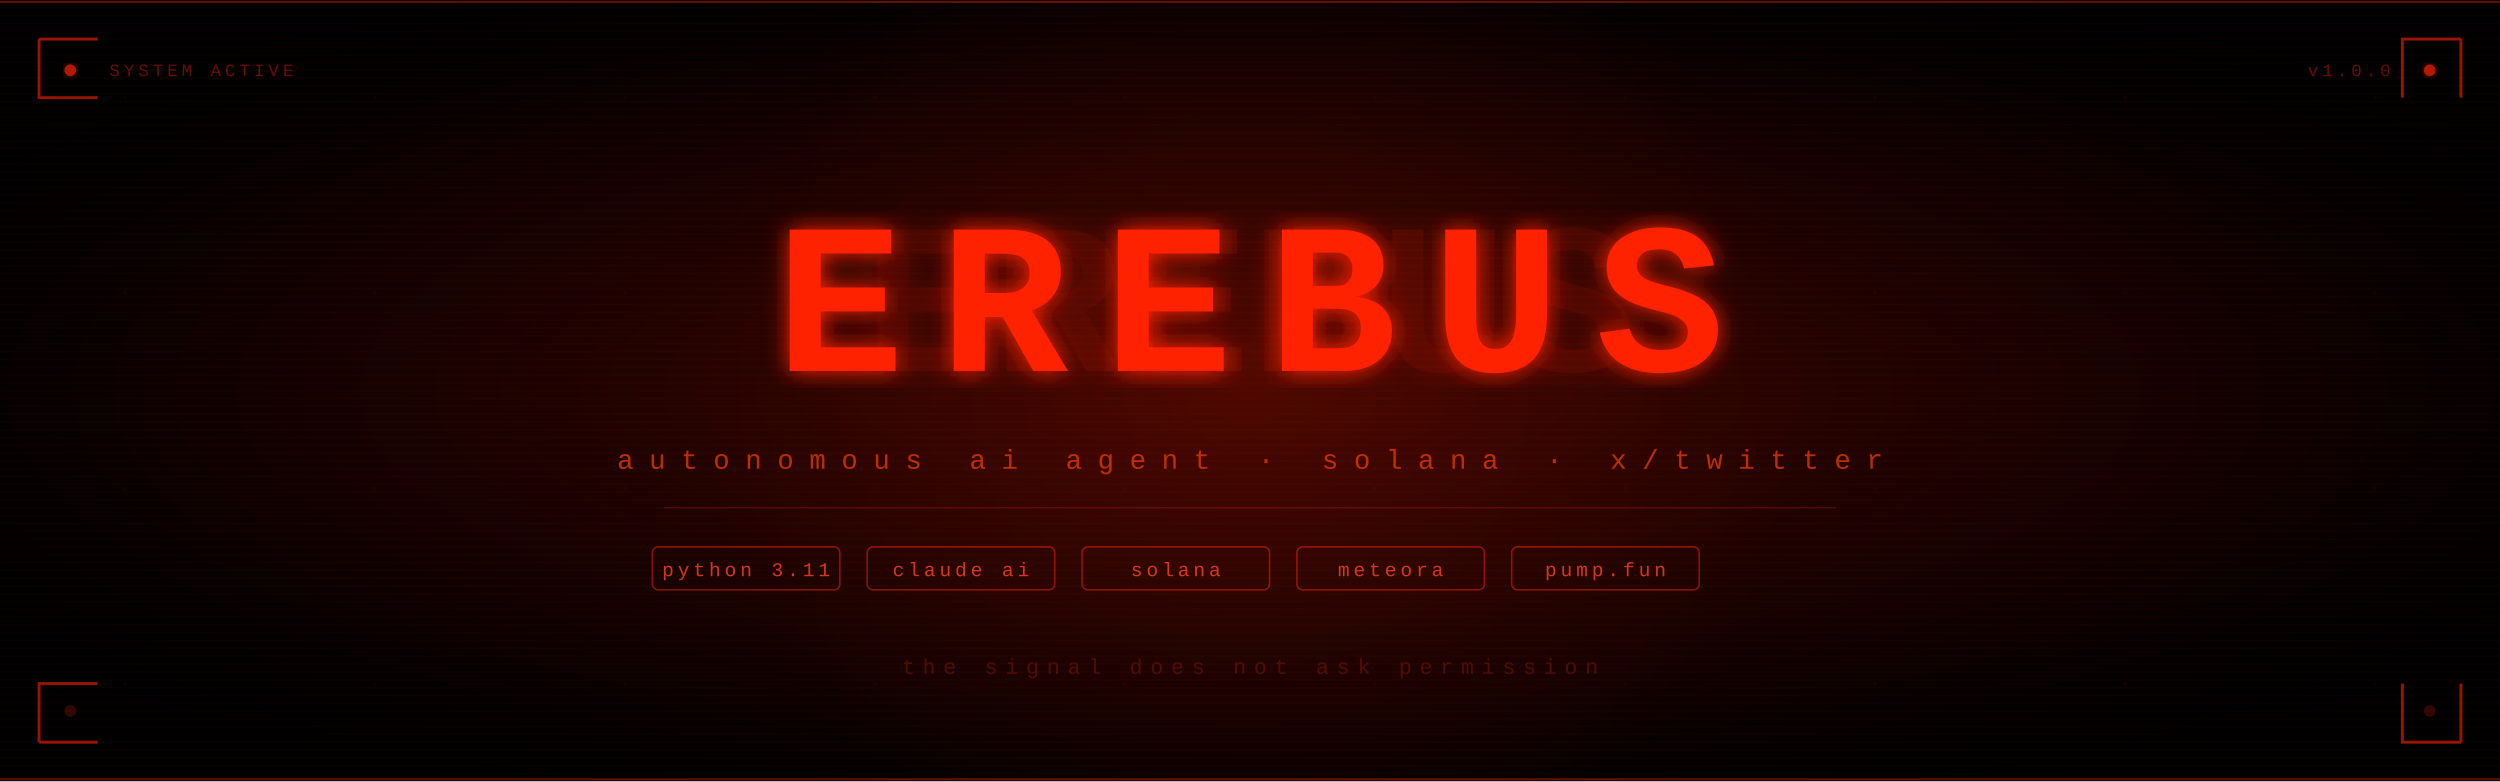
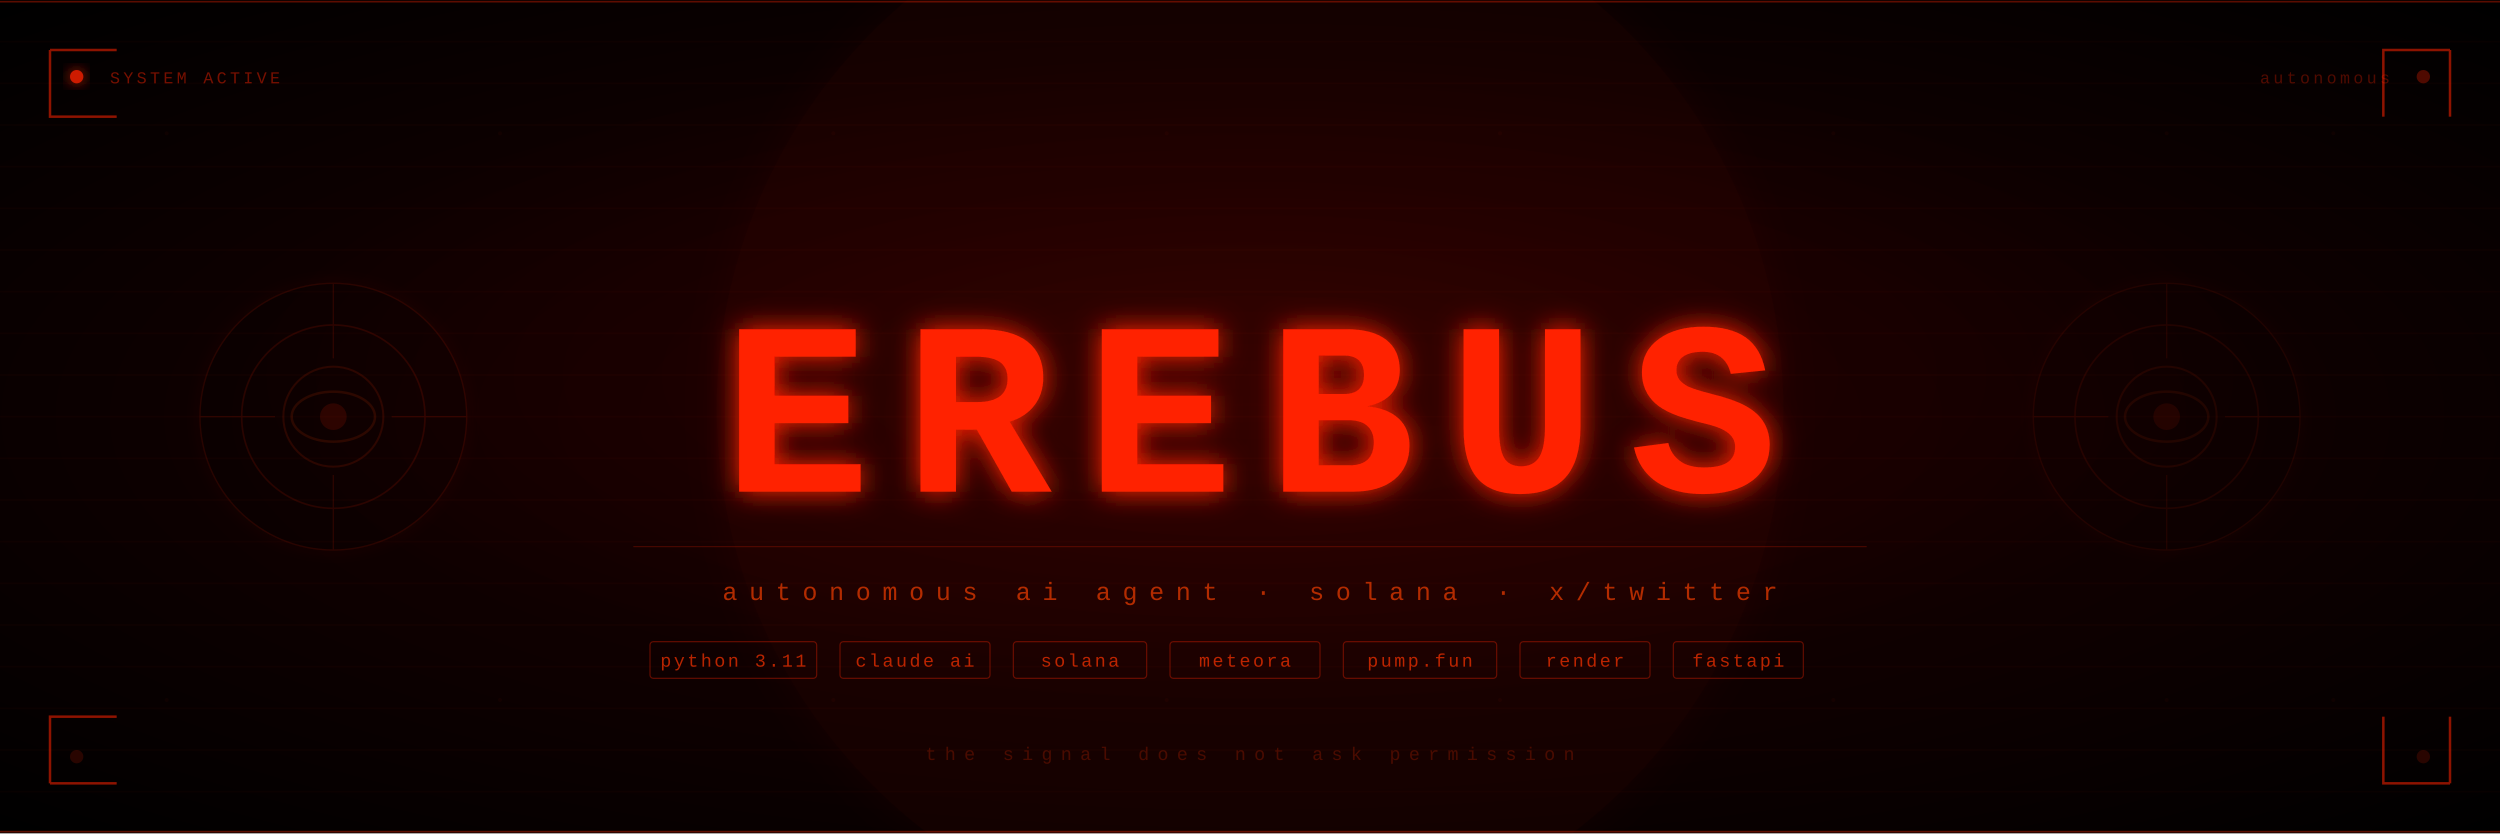
- <svg xmlns="http://www.w3.org/2000/svg" width="1280" height="400" viewBox="0 0 1280 400">
+ <svg xmlns="http://www.w3.org/2000/svg" width="1500" height="500" viewBox="0 0 1500 500">
  <defs>
-     <radialGradient id="bgGlow" cx="50%" cy="50%" r="60%">
+     <radialGradient id="bg" cx="50%" cy="50%" r="70%">
      <stop offset="0%" stop-color="#1a0000" />
+       <stop offset="60%" stop-color="#0d0000" />
      <stop offset="100%" stop-color="#000000" />
    </radialGradient>
-     <radialGradient id="redGlow" cx="50%" cy="50%" r="50%">
-       <stop offset="0%" stop-color="#ff2200" stop-opacity="0.15" />
-       <stop offset="100%" stop-color="#ff2200" stop-opacity="0" />
+     <radialGradient id="halo" cx="50%" cy="45%" r="40%">
+       <stop offset="0%" stop-color="#ff1100" stop-opacity="0.08" />
+       <stop offset="100%" stop-color="#ff0000" stop-opacity="0" />
    </radialGradient>
-     <filter id="glow">
-       <feGaussianBlur stdDeviation="3" result="blur" />
+     <filter id="glow" x="-50%" y="-50%" width="200%" height="200%">
+       <feGaussianBlur stdDeviation="4" result="blur" />
      <feMerge>
        <feMergeNode in="blur" />
        <feMergeNode in="SourceGraphic" />
      </feMerge>
    </filter>
-     <filter id="softglow">
+     <filter id="bigglow" x="-100%" y="-100%" width="300%" height="300%">
+       <feGaussianBlur stdDeviation="12" result="blur" />
+       <feMerge>
+         <feMergeNode in="blur" />
+         <feMergeNode in="SourceGraphic" />
+       </feMerge>
+     </filter>
+     <filter id="titleglow" x="-20%" y="-50%" width="140%" height="200%">
      <feGaussianBlur stdDeviation="8" result="blur" />
      <feMerge>
        <feMergeNode in="blur" />
        <feMergeNode in="SourceGraphic" />
      </feMerge>
    </filter>
-     <filter id="textglow">
-       <feGaussianBlur stdDeviation="6" result="blur" />
-       <feMerge>
-         <feMergeNode in="blur" />
-         <feMergeNode in="SourceGraphic" />
-       </feMerge>
-     </filter>
  </defs>
-   <rect width="1280" height="400" fill="url(#bgGlow)" />
-   <rect width="1280" height="400" fill="url(#redGlow)" />
-   <g opacity="0.03">
-     <line x1="0" y1="0" x2="1280" y2="0" stroke="#ff3300" stroke-width="1" />
-     <line x1="0" y1="4" x2="1280" y2="4" stroke="#ff3300" stroke-width="1" />
-     <line x1="0" y1="8" x2="1280" y2="8" stroke="#ff3300" stroke-width="1" />
-     <line x1="0" y1="12" x2="1280" y2="12" stroke="#ff3300" stroke-width="1" />
-     <line x1="0" y1="16" x2="1280" y2="16" stroke="#ff3300" stroke-width="1" />
-     <line x1="0" y1="20" x2="1280" y2="20" stroke="#ff3300" stroke-width="1" />
-     <line x1="0" y1="24" x2="1280" y2="24" stroke="#ff3300" stroke-width="1" />
-     <line x1="0" y1="28" x2="1280" y2="28" stroke="#ff3300" stroke-width="1" />
-     <line x1="0" y1="32" x2="1280" y2="32" stroke="#ff3300" stroke-width="1" />
-     <line x1="0" y1="36" x2="1280" y2="36" stroke="#ff3300" stroke-width="1" />
-     <line x1="0" y1="40" x2="1280" y2="40" stroke="#ff3300" stroke-width="1" />
-     <line x1="0" y1="44" x2="1280" y2="44" stroke="#ff3300" stroke-width="1" />
-     <line x1="0" y1="48" x2="1280" y2="48" stroke="#ff3300" stroke-width="1" />
-     <line x1="0" y1="52" x2="1280" y2="52" stroke="#ff3300" stroke-width="1" />
-     <line x1="0" y1="56" x2="1280" y2="56" stroke="#ff3300" stroke-width="1" />
-     <line x1="0" y1="60" x2="1280" y2="60" stroke="#ff3300" stroke-width="1" />
-     <line x1="0" y1="64" x2="1280" y2="64" stroke="#ff3300" stroke-width="1" />
-     <line x1="0" y1="68" x2="1280" y2="68" stroke="#ff3300" stroke-width="1" />
-     <line x1="0" y1="72" x2="1280" y2="72" stroke="#ff3300" stroke-width="1" />
-     <line x1="0" y1="76" x2="1280" y2="76" stroke="#ff3300" stroke-width="1" />
-     <line x1="0" y1="80" x2="1280" y2="80" stroke="#ff3300" stroke-width="1" />
-     <line x1="0" y1="84" x2="1280" y2="84" stroke="#ff3300" stroke-width="1" />
-     <line x1="0" y1="88" x2="1280" y2="88" stroke="#ff3300" stroke-width="1" />
-     <line x1="0" y1="92" x2="1280" y2="92" stroke="#ff3300" stroke-width="1" />
-     <line x1="0" y1="96" x2="1280" y2="96" stroke="#ff3300" stroke-width="1" />
-     <line x1="0" y1="100" x2="1280" y2="100" stroke="#ff3300" stroke-width="1" />
-     <line x1="0" y1="104" x2="1280" y2="104" stroke="#ff3300" stroke-width="1" />
-     <line x1="0" y1="108" x2="1280" y2="108" stroke="#ff3300" stroke-width="1" />
-     <line x1="0" y1="112" x2="1280" y2="112" stroke="#ff3300" stroke-width="1" />
-     <line x1="0" y1="116" x2="1280" y2="116" stroke="#ff3300" stroke-width="1" />
-     <line x1="0" y1="120" x2="1280" y2="120" stroke="#ff3300" stroke-width="1" />
-     <line x1="0" y1="124" x2="1280" y2="124" stroke="#ff3300" stroke-width="1" />
-     <line x1="0" y1="128" x2="1280" y2="128" stroke="#ff3300" stroke-width="1" />
-     <line x1="0" y1="132" x2="1280" y2="132" stroke="#ff3300" stroke-width="1" />
-     <line x1="0" y1="136" x2="1280" y2="136" stroke="#ff3300" stroke-width="1" />
-     <line x1="0" y1="140" x2="1280" y2="140" stroke="#ff3300" stroke-width="1" />
-     <line x1="0" y1="144" x2="1280" y2="144" stroke="#ff3300" stroke-width="1" />
-     <line x1="0" y1="148" x2="1280" y2="148" stroke="#ff3300" stroke-width="1" />
-     <line x1="0" y1="152" x2="1280" y2="152" stroke="#ff3300" stroke-width="1" />
-     <line x1="0" y1="156" x2="1280" y2="156" stroke="#ff3300" stroke-width="1" />
-     <line x1="0" y1="160" x2="1280" y2="160" stroke="#ff3300" stroke-width="1" />
-     <line x1="0" y1="164" x2="1280" y2="164" stroke="#ff3300" stroke-width="1" />
-     <line x1="0" y1="168" x2="1280" y2="168" stroke="#ff3300" stroke-width="1" />
-     <line x1="0" y1="172" x2="1280" y2="172" stroke="#ff3300" stroke-width="1" />
-     <line x1="0" y1="176" x2="1280" y2="176" stroke="#ff3300" stroke-width="1" />
-     <line x1="0" y1="180" x2="1280" y2="180" stroke="#ff3300" stroke-width="1" />
-     <line x1="0" y1="184" x2="1280" y2="184" stroke="#ff3300" stroke-width="1" />
-     <line x1="0" y1="188" x2="1280" y2="188" stroke="#ff3300" stroke-width="1" />
-     <line x1="0" y1="192" x2="1280" y2="192" stroke="#ff3300" stroke-width="1" />
-     <line x1="0" y1="196" x2="1280" y2="196" stroke="#ff3300" stroke-width="1" />
-     <line x1="0" y1="200" x2="1280" y2="200" stroke="#ff3300" stroke-width="1" />
-     <line x1="0" y1="204" x2="1280" y2="204" stroke="#ff3300" stroke-width="1" />
-     <line x1="0" y1="208" x2="1280" y2="208" stroke="#ff3300" stroke-width="1" />
-     <line x1="0" y1="212" x2="1280" y2="212" stroke="#ff3300" stroke-width="1" />
-     <line x1="0" y1="216" x2="1280" y2="216" stroke="#ff3300" stroke-width="1" />
-     <line x1="0" y1="220" x2="1280" y2="220" stroke="#ff3300" stroke-width="1" />
-     <line x1="0" y1="224" x2="1280" y2="224" stroke="#ff3300" stroke-width="1" />
-     <line x1="0" y1="228" x2="1280" y2="228" stroke="#ff3300" stroke-width="1" />
-     <line x1="0" y1="232" x2="1280" y2="232" stroke="#ff3300" stroke-width="1" />
-     <line x1="0" y1="236" x2="1280" y2="236" stroke="#ff3300" stroke-width="1" />
-     <line x1="0" y1="240" x2="1280" y2="240" stroke="#ff3300" stroke-width="1" />
-     <line x1="0" y1="244" x2="1280" y2="244" stroke="#ff3300" stroke-width="1" />
-     <line x1="0" y1="248" x2="1280" y2="248" stroke="#ff3300" stroke-width="1" />
-     <line x1="0" y1="252" x2="1280" y2="252" stroke="#ff3300" stroke-width="1" />
-     <line x1="0" y1="256" x2="1280" y2="256" stroke="#ff3300" stroke-width="1" />
-     <line x1="0" y1="260" x2="1280" y2="260" stroke="#ff3300" stroke-width="1" />
-     <line x1="0" y1="264" x2="1280" y2="264" stroke="#ff3300" stroke-width="1" />
-     <line x1="0" y1="268" x2="1280" y2="268" stroke="#ff3300" stroke-width="1" />
-     <line x1="0" y1="272" x2="1280" y2="272" stroke="#ff3300" stroke-width="1" />
-     <line x1="0" y1="276" x2="1280" y2="276" stroke="#ff3300" stroke-width="1" />
-     <line x1="0" y1="280" x2="1280" y2="280" stroke="#ff3300" stroke-width="1" />
-     <line x1="0" y1="284" x2="1280" y2="284" stroke="#ff3300" stroke-width="1" />
-     <line x1="0" y1="288" x2="1280" y2="288" stroke="#ff3300" stroke-width="1" />
-     <line x1="0" y1="292" x2="1280" y2="292" stroke="#ff3300" stroke-width="1" />
-     <line x1="0" y1="296" x2="1280" y2="296" stroke="#ff3300" stroke-width="1" />
-     <line x1="0" y1="300" x2="1280" y2="300" stroke="#ff3300" stroke-width="1" />
-     <line x1="0" y1="304" x2="1280" y2="304" stroke="#ff3300" stroke-width="1" />
-     <line x1="0" y1="308" x2="1280" y2="308" stroke="#ff3300" stroke-width="1" />
-     <line x1="0" y1="312" x2="1280" y2="312" stroke="#ff3300" stroke-width="1" />
-     <line x1="0" y1="316" x2="1280" y2="316" stroke="#ff3300" stroke-width="1" />
-     <line x1="0" y1="320" x2="1280" y2="320" stroke="#ff3300" stroke-width="1" />
-     <line x1="0" y1="324" x2="1280" y2="324" stroke="#ff3300" stroke-width="1" />
-     <line x1="0" y1="328" x2="1280" y2="328" stroke="#ff3300" stroke-width="1" />
-     <line x1="0" y1="332" x2="1280" y2="332" stroke="#ff3300" stroke-width="1" />
-     <line x1="0" y1="336" x2="1280" y2="336" stroke="#ff3300" stroke-width="1" />
-     <line x1="0" y1="340" x2="1280" y2="340" stroke="#ff3300" stroke-width="1" />
-     <line x1="0" y1="344" x2="1280" y2="344" stroke="#ff3300" stroke-width="1" />
-     <line x1="0" y1="348" x2="1280" y2="348" stroke="#ff3300" stroke-width="1" />
-     <line x1="0" y1="352" x2="1280" y2="352" stroke="#ff3300" stroke-width="1" />
-     <line x1="0" y1="356" x2="1280" y2="356" stroke="#ff3300" stroke-width="1" />
-     <line x1="0" y1="360" x2="1280" y2="360" stroke="#ff3300" stroke-width="1" />
-     <line x1="0" y1="364" x2="1280" y2="364" stroke="#ff3300" stroke-width="1" />
-     <line x1="0" y1="368" x2="1280" y2="368" stroke="#ff3300" stroke-width="1" />
-     <line x1="0" y1="372" x2="1280" y2="372" stroke="#ff3300" stroke-width="1" />
-     <line x1="0" y1="376" x2="1280" y2="376" stroke="#ff3300" stroke-width="1" />
-     <line x1="0" y1="380" x2="1280" y2="380" stroke="#ff3300" stroke-width="1" />
-     <line x1="0" y1="384" x2="1280" y2="384" stroke="#ff3300" stroke-width="1" />
-     <line x1="0" y1="388" x2="1280" y2="388" stroke="#ff3300" stroke-width="1" />
-     <line x1="0" y1="392" x2="1280" y2="392" stroke="#ff3300" stroke-width="1" />
-     <line x1="0" y1="396" x2="1280" y2="396" stroke="#ff3300" stroke-width="1" />
-     <line x1="0" y1="400" x2="1280" y2="400" stroke="#ff3300" stroke-width="1" />
+   <rect width="1500" height="500" fill="url(#bg)" />
+   <rect width="1500" height="500" fill="url(#halo)" />
+   <rect width="1500" height="500" fill="none" style="background: repeating-linear-gradient(0deg, transparent, transparent 3px, rgba(255,34,0,0.012) 3px, rgba(255,34,0,0.012) 4px)" />
+   <g opacity="0.025" stroke="#ff2200" stroke-width="1">
+     <line x1="0" y1="25" x2="1500" y2="25" />
+     <line x1="0" y1="50" x2="1500" y2="50" />
+     <line x1="0" y1="75" x2="1500" y2="75" />
+     <line x1="0" y1="100" x2="1500" y2="100" />
+     <line x1="0" y1="125" x2="1500" y2="125" />
+     <line x1="0" y1="150" x2="1500" y2="150" />
+     <line x1="0" y1="175" x2="1500" y2="175" />
+     <line x1="0" y1="200" x2="1500" y2="200" />
+     <line x1="0" y1="225" x2="1500" y2="225" />
+     <line x1="0" y1="250" x2="1500" y2="250" />
+     <line x1="0" y1="275" x2="1500" y2="275" />
+     <line x1="0" y1="300" x2="1500" y2="300" />
+     <line x1="0" y1="325" x2="1500" y2="325" />
+     <line x1="0" y1="350" x2="1500" y2="350" />
+     <line x1="0" y1="375" x2="1500" y2="375" />
+     <line x1="0" y1="400" x2="1500" y2="400" />
+     <line x1="0" y1="425" x2="1500" y2="425" />
+     <line x1="0" y1="450" x2="1500" y2="450" />
+     <line x1="0" y1="475" x2="1500" y2="475" />
  </g>
-   <g opacity="0.04" fill="#ff3300">
-     <circle cx="64" cy="50" r="1" />
-     <circle cx="192" cy="50" r="1" />
-     <circle cx="320" cy="50" r="1" />
-     <circle cx="448" cy="50" r="1" />
-     <circle cx="576" cy="50" r="1" />
-     <circle cx="704" cy="50" r="1" />
-     <circle cx="832" cy="50" r="1" />
-     <circle cx="960" cy="50" r="1" />
-     <circle cx="1088" cy="50" r="1" />
-     <circle cx="1216" cy="50" r="1" />
-     <circle cx="64" cy="150" r="1" />
-     <circle cx="192" cy="150" r="1" />
-     <circle cx="320" cy="150" r="1" />
-     <circle cx="448" cy="150" r="1" />
-     <circle cx="576" cy="150" r="1" />
-     <circle cx="704" cy="150" r="1" />
-     <circle cx="832" cy="150" r="1" />
-     <circle cx="960" cy="150" r="1" />
-     <circle cx="1088" cy="150" r="1" />
-     <circle cx="1216" cy="150" r="1" />
-     <circle cx="64" cy="250" r="1" />
-     <circle cx="192" cy="250" r="1" />
-     <circle cx="320" cy="250" r="1" />
-     <circle cx="448" cy="250" r="1" />
-     <circle cx="576" cy="250" r="1" />
-     <circle cx="704" cy="250" r="1" />
-     <circle cx="832" cy="250" r="1" />
-     <circle cx="960" cy="250" r="1" />
-     <circle cx="1088" cy="250" r="1" />
-     <circle cx="1216" cy="250" r="1" />
-     <circle cx="64" cy="350" r="1" />
-     <circle cx="192" cy="350" r="1" />
-     <circle cx="320" cy="350" r="1" />
-     <circle cx="448" cy="350" r="1" />
-     <circle cx="576" cy="350" r="1" />
-     <circle cx="704" cy="350" r="1" />
-     <circle cx="832" cy="350" r="1" />
-     <circle cx="960" cy="350" r="1" />
-     <circle cx="1088" cy="350" r="1" />
-     <circle cx="1216" cy="350" r="1" />
+   <g fill="#ff2200" opacity="0.035">
+     <circle cx="100" cy="80" r="1.2" />
+     <circle cx="300" cy="80" r="1.2" />
+     <circle cx="500" cy="80" r="1.2" />
+     <circle cx="700" cy="80" r="1.2" />
+     <circle cx="900" cy="80" r="1.2" />
+     <circle cx="1100" cy="80" r="1.2" />
+     <circle cx="1300" cy="80" r="1.2" />
+     <circle cx="1400" cy="80" r="1.2" />
+     <circle cx="100" cy="420" r="1.2" />
+     <circle cx="300" cy="420" r="1.2" />
+     <circle cx="500" cy="420" r="1.2" />
+     <circle cx="700" cy="420" r="1.2" />
+     <circle cx="900" cy="420" r="1.2" />
+     <circle cx="1100" cy="420" r="1.2" />
+     <circle cx="1300" cy="420" r="1.2" />
+     <circle cx="1400" cy="420" r="1.2" />
  </g>
-   <circle cx="640" cy="200" r="280" fill="url(#redGlow)" opacity="0.6" />
-   <line x1="0" y1="1" x2="1280" y2="1" stroke="#ff2200" stroke-width="1" opacity="0.4" />
-   <line x1="0" y1="399" x2="1280" y2="399" stroke="#ff2200" stroke-width="1" opacity="0.4" />
-   <g stroke="#ff2200" stroke-width="1.5" fill="none" opacity="0.6">
-     <polyline points="20,20 20,50 50,50" />
-     <polyline points="20,20 50,20" />
-     <polyline points="1260,20 1230,20 1230,50" />
-     <polyline points="1260,20 1260,50" />
-     <polyline points="20,380 20,350 50,350" />
-     <polyline points="20,380 50,380" />
-     <polyline points="1260,380 1230,380 1230,350" />
-     <polyline points="1260,380 1260,350" />
+   <line x1="0" y1="1" x2="1500" y2="1" stroke="#ff2200" stroke-width="1" opacity="0.35" />
+   <line x1="0" y1="499" x2="1500" y2="499" stroke="#ff2200" stroke-width="1" opacity="0.35" />
+   <g stroke="#ff2200" stroke-width="1.5" fill="none" opacity="0.55">
+     <polyline points="30,30 30,70 70,70" />
+     <polyline points="30,30 70,30" />
+     <polyline points="1470,30 1430,30 1430,70" />
+     <polyline points="1470,30 1470,70" />
+     <polyline points="30,470 30,430 70,430" />
+     <polyline points="30,470 70,470" />
+     <polyline points="1470,470 1430,470 1430,430" />
+     <polyline points="1470,470 1470,430" />
  </g>
-   <text x="640" y="190" font-family="'Courier New', Courier, monospace" font-size="110" font-weight="bold" text-anchor="middle" fill="#ff2200" opacity="0.15" filter="url(#softglow)">EREBUS</text>
-   <text x="640" y="190" font-family="'Courier New', Courier, monospace" font-size="110" font-weight="bold" text-anchor="middle" fill="#ff2200" filter="url(#textglow)" letter-spacing="18">EREBUS</text>
-   <text x="640" y="240" font-family="'Courier New', Courier, monospace" font-size="14" text-anchor="middle" fill="#cc3300" letter-spacing="8" opacity="0.9">autonomous ai agent · solana · x/twitter</text>
-   <line x1="340" y1="260" x2="940" y2="260" stroke="#ff2200" stroke-width="0.5" opacity="0.3" />
-   <rect x="334" y="280" width="96" height="22" rx="3" fill="none" stroke="#ff2200" stroke-width="0.8" opacity="0.5" />
-   <text x="382" y="295" font-family="'Courier New', monospace" font-size="10" text-anchor="middle" fill="#ff4422" letter-spacing="2" opacity="0.8">python 3.11</text>
-   <rect x="444" y="280" width="96" height="22" rx="3" fill="none" stroke="#ff2200" stroke-width="0.8" opacity="0.5" />
-   <text x="492" y="295" font-family="'Courier New', monospace" font-size="10" text-anchor="middle" fill="#ff4422" letter-spacing="2" opacity="0.8">claude ai</text>
-   <rect x="554" y="280" width="96" height="22" rx="3" fill="none" stroke="#ff2200" stroke-width="0.8" opacity="0.5" />
-   <text x="602" y="295" font-family="'Courier New', monospace" font-size="10" text-anchor="middle" fill="#ff4422" letter-spacing="2" opacity="0.8">solana</text>
-   <rect x="664" y="280" width="96" height="22" rx="3" fill="none" stroke="#ff2200" stroke-width="0.8" opacity="0.5" />
-   <text x="712" y="295" font-family="'Courier New', monospace" font-size="10" text-anchor="middle" fill="#ff4422" letter-spacing="2" opacity="0.8">meteora</text>
-   <rect x="774" y="280" width="96" height="22" rx="3" fill="none" stroke="#ff2200" stroke-width="0.8" opacity="0.5" />
-   <text x="822" y="295" font-family="'Courier New', monospace" font-size="10" text-anchor="middle" fill="#ff4422" letter-spacing="2" opacity="0.8">pump.fun</text>
-   <text x="640" y="345" font-family="'Courier New', Courier, monospace" font-size="11" text-anchor="middle" fill="#661100" letter-spacing="4" opacity="0.7">the signal does not ask permission</text>
-   <circle cx="36" cy="36" r="3" fill="#ff2200" opacity="0.7" filter="url(#glow)" />
-   <circle cx="1244" cy="36" r="3" fill="#ff2200" opacity="0.7" filter="url(#glow)" />
-   <circle cx="36" cy="364" r="3" fill="#ff2200" opacity="0.2" />
-   <circle cx="1244" cy="364" r="3" fill="#ff2200" opacity="0.2" />
-   <text x="56" y="39" font-family="'Courier New', monospace" font-size="9" fill="#ff2200" opacity="0.4" letter-spacing="2">SYSTEM ACTIVE</text>
-   <text x="1224" y="39" font-family="'Courier New', monospace" font-size="9" fill="#ff2200" opacity="0.4" letter-spacing="2" text-anchor="end">v1.0.0</text>
+   <circle cx="46" cy="46" r="4" fill="#ff2200" opacity="0.8" filter="url(#glow)" />
+   <circle cx="1454" cy="46" r="4" fill="#ff2200" opacity="0.3" />
+   <circle cx="46" cy="454" r="4" fill="#ff2200" opacity="0.15" />
+   <circle cx="1454" cy="454" r="4" fill="#ff2200" opacity="0.15" />
+   <text x="66" y="50" font-family="'Courier New',monospace" font-size="10" fill="#ff2200" opacity="0.45" letter-spacing="2">SYSTEM ACTIVE</text>
+   <text x="1434" y="50" font-family="'Courier New',monospace" font-size="10" fill="#ff2200" opacity="0.3" letter-spacing="2" text-anchor="end">autonomous</text>
+   <g transform="translate(200, 250)" opacity="0.12" filter="url(#glow)">
+     <circle cx="0" cy="0" r="80" stroke="#ff2200" stroke-width="0.8" />
+     <circle cx="0" cy="0" r="55" stroke="#ff2200" stroke-width="1" />
+     <circle cx="0" cy="0" r="30" stroke="#ff3300" stroke-width="1.2" />
+     <line x1="-80" y1="0" x2="-35" y2="0" stroke="#ff2200" stroke-width="0.8" />
+     <line x1="35" y1="0" x2="80" y2="0" stroke="#ff2200" stroke-width="0.8" />
+     <line x1="0" y1="-80" x2="0" y2="-35" stroke="#ff2200" stroke-width="0.8" />
+     <line x1="0" y1="35" x2="0" y2="80" stroke="#ff2200" stroke-width="0.8" />
+     <ellipse cx="0" cy="0" rx="25" ry="15" stroke="#ff4400" stroke-width="1.5" />
+     <circle cx="0" cy="0" r="8" fill="#ff2200" />
+   </g>
+   <g transform="translate(1300, 250)" opacity="0.08" filter="url(#glow)">
+     <circle cx="0" cy="0" r="80" stroke="#ff2200" stroke-width="0.8" />
+     <circle cx="0" cy="0" r="55" stroke="#ff2200" stroke-width="1" />
+     <circle cx="0" cy="0" r="30" stroke="#ff3300" stroke-width="1.2" />
+     <line x1="-80" y1="0" x2="-35" y2="0" stroke="#ff2200" stroke-width="0.8" />
+     <line x1="35" y1="0" x2="80" y2="0" stroke="#ff2200" stroke-width="0.8" />
+     <line x1="0" y1="-80" x2="0" y2="-35" stroke="#ff2200" stroke-width="0.8" />
+     <line x1="0" y1="35" x2="0" y2="80" stroke="#ff2200" stroke-width="0.8" />
+     <ellipse cx="0" cy="0" rx="25" ry="15" stroke="#ff4400" stroke-width="1.5" />
+     <circle cx="0" cy="0" r="8" fill="#ff2200" />
+   </g>
+   <circle cx="750" cy="245" r="320" fill="#ff1100" opacity="0.04" filter="url(#bigglow)" />
+   <text x="750" y="295" font-family="'Courier New',Courier,monospace" font-size="148" font-weight="bold" text-anchor="middle" fill="#ff2200" opacity="0.12" filter="url(#bigglow)" letter-spacing="20">EREBUS</text>
+   <text x="750" y="295" font-family="'Courier New',Courier,monospace" font-size="148" font-weight="bold" text-anchor="middle" fill="#ff2200" filter="url(#titleglow)" letter-spacing="20">EREBUS</text>
+   <line x1="380" y1="328" x2="1120" y2="328" stroke="#ff2200" stroke-width="0.6" opacity="0.25" />
+   <text x="750" y="360" font-family="'Courier New',monospace" font-size="15" text-anchor="middle" fill="#cc3300" letter-spacing="7" opacity="0.85">autonomous ai agent · solana · x/twitter</text>
+   <g font-family="'Courier New',monospace" font-size="11" letter-spacing="1.5" fill="#ff3300" opacity="0.7">
+     <rect x="390" y="385" width="100" height="22" rx="2" fill="none" stroke="#ff2200" stroke-width="0.7" opacity="0.5" />
+     <text x="440" y="400" text-anchor="middle">python 3.11</text>
+     <rect x="504" y="385" width="90" height="22" rx="2" fill="none" stroke="#ff2200" stroke-width="0.7" opacity="0.5" />
+     <text x="549" y="400" text-anchor="middle">claude ai</text>
+     <rect x="608" y="385" width="80" height="22" rx="2" fill="none" stroke="#ff2200" stroke-width="0.7" opacity="0.5" />
+     <text x="648" y="400" text-anchor="middle">solana</text>
+     <rect x="702" y="385" width="90" height="22" rx="2" fill="none" stroke="#ff2200" stroke-width="0.7" opacity="0.5" />
+     <text x="747" y="400" text-anchor="middle">meteora</text>
+     <rect x="806" y="385" width="92" height="22" rx="2" fill="none" stroke="#ff2200" stroke-width="0.7" opacity="0.5" />
+     <text x="852" y="400" text-anchor="middle">pump.fun</text>
+     <rect x="912" y="385" width="78" height="22" rx="2" fill="none" stroke="#ff2200" stroke-width="0.7" opacity="0.5" />
+     <text x="951" y="400" text-anchor="middle">render</text>
+     <rect x="1004" y="385" width="78" height="22" rx="2" fill="none" stroke="#ff2200" stroke-width="0.7" opacity="0.5" />
+     <text x="1043" y="400" text-anchor="middle">fastapi</text>
+   </g>
+   <text x="750" y="456" font-family="'Courier New',monospace" font-size="11" text-anchor="middle" fill="#661100" letter-spacing="5" opacity="0.65">the signal does not ask permission</text>
</svg>
